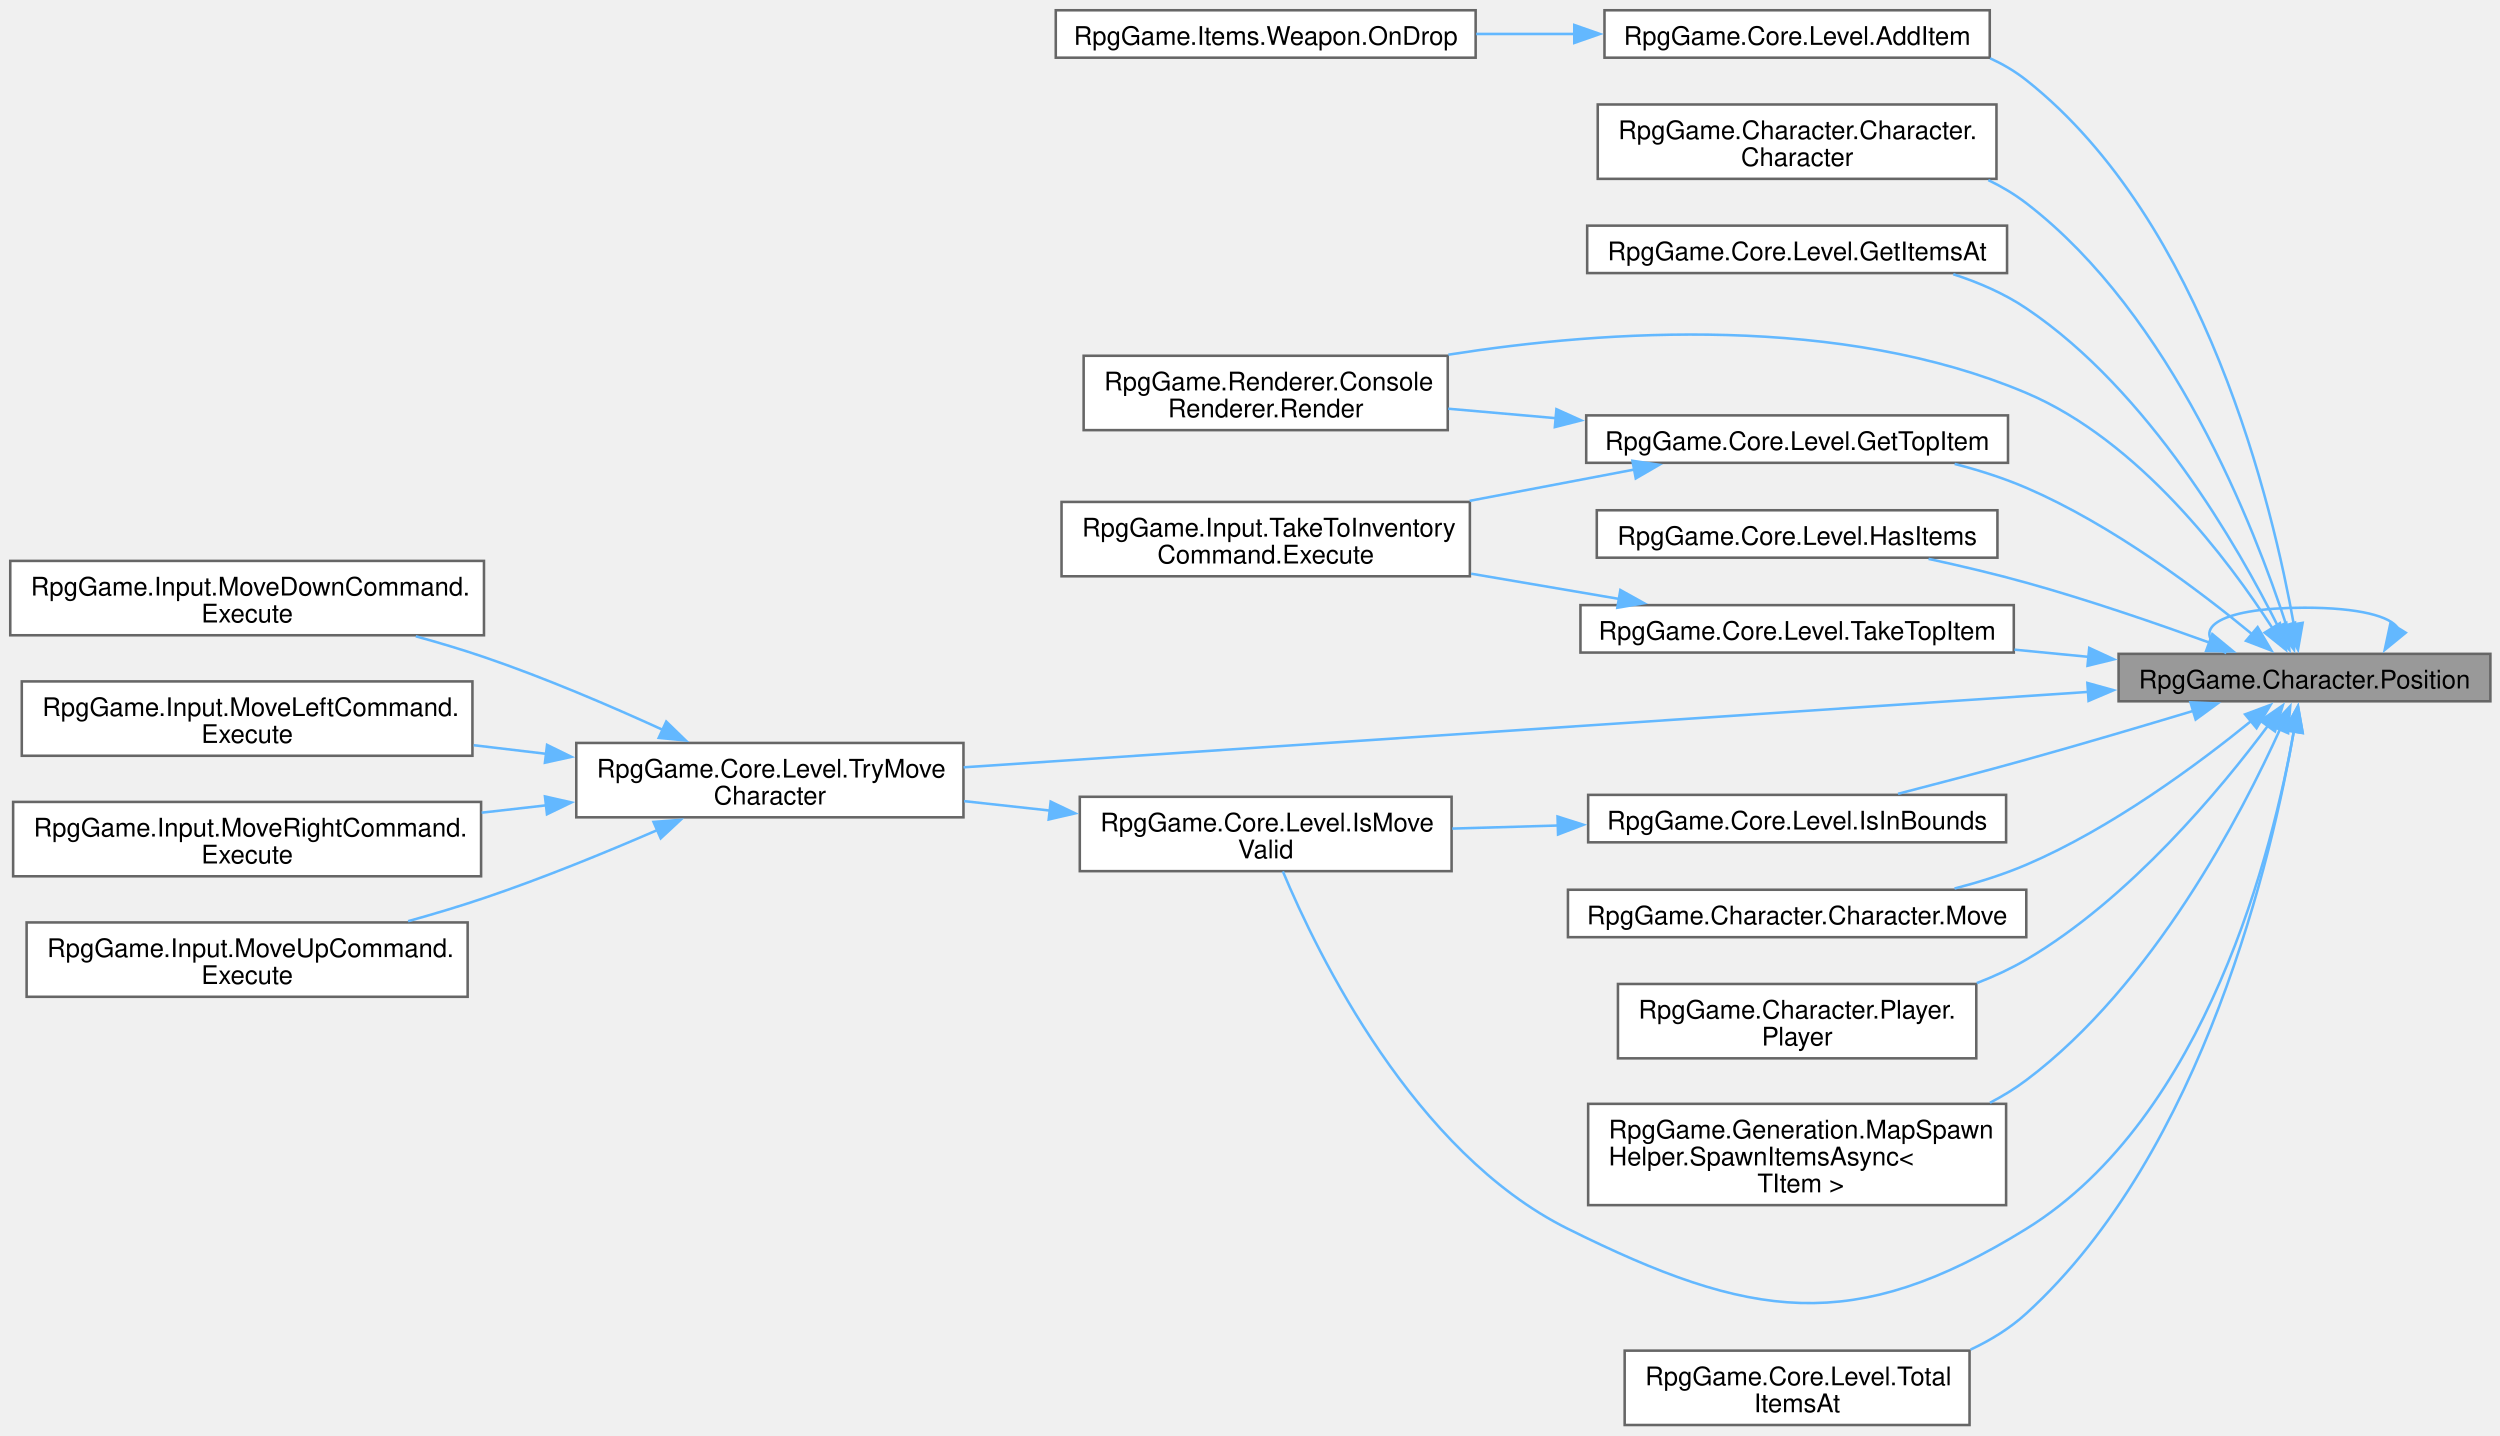
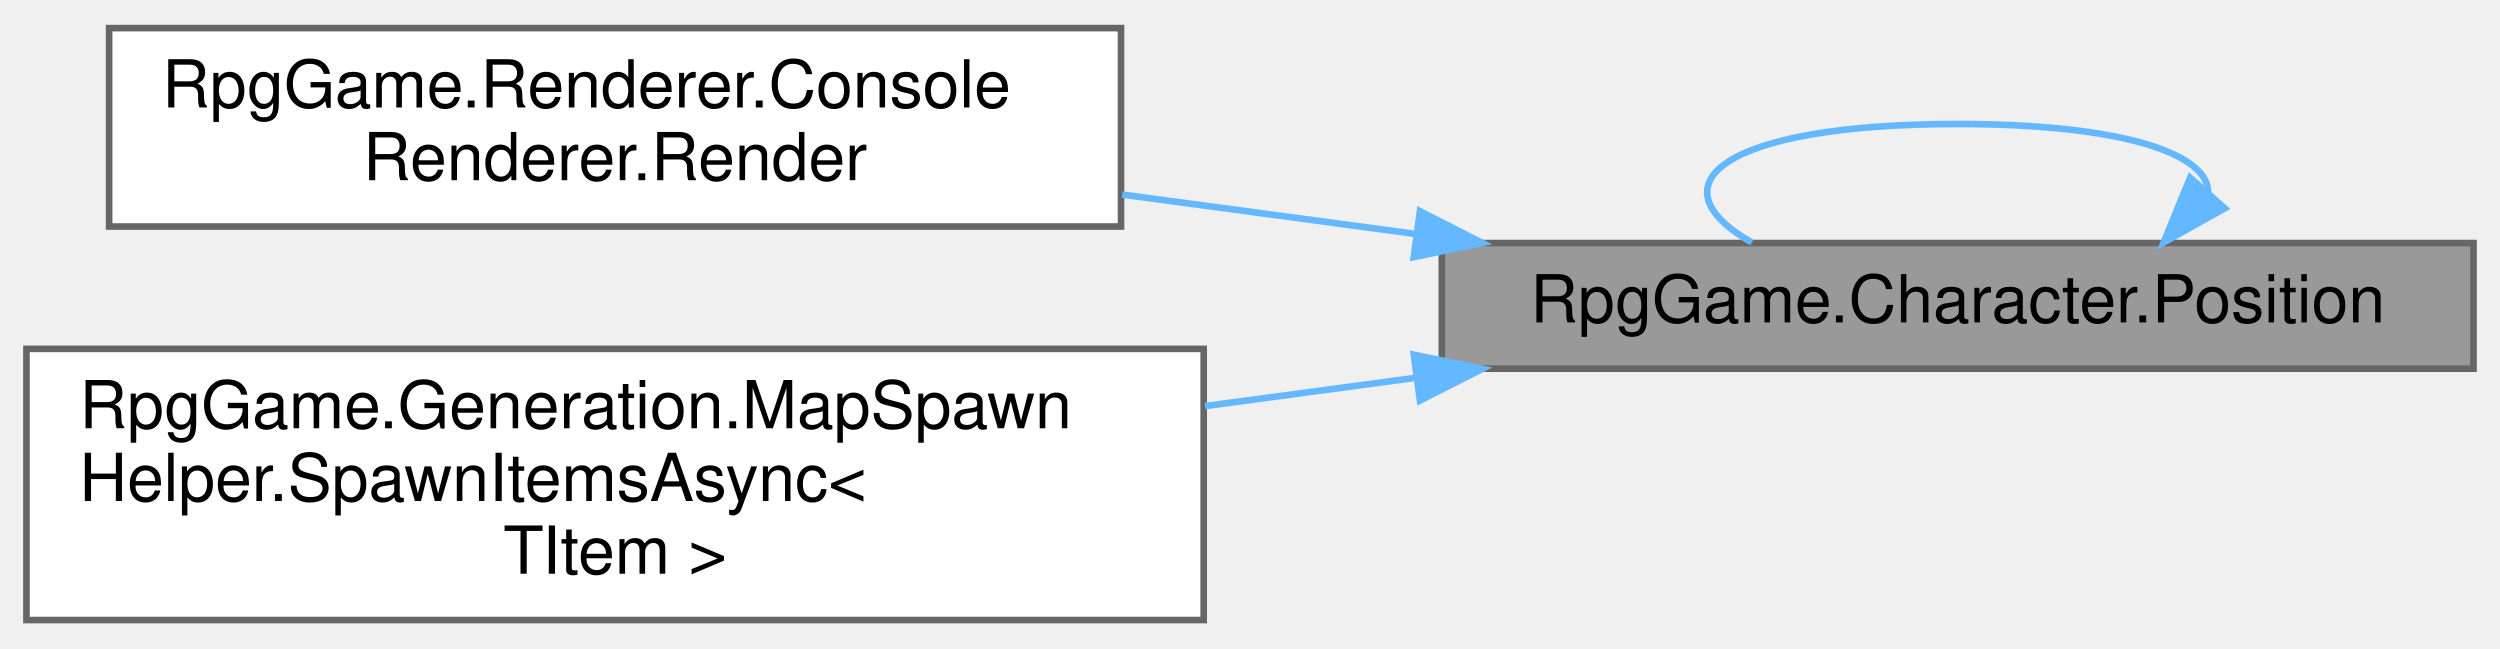
- <svg xmlns="http://www.w3.org/2000/svg" xmlns:xlink="http://www.w3.org/1999/xlink" width="975pt" height="560pt" viewBox="0.00 0.00 975.00 560.00">
-   <g id="graph0" class="graph" transform="scale(1 1) rotate(0) translate(4 555.75)">
+ <svg xmlns="http://www.w3.org/2000/svg" xmlns:xlink="http://www.w3.org/1999/xlink" width="378pt" height="98pt" viewBox="0.00 0.00 378.00 97.50">
+   <g id="graph0" class="graph" transform="scale(1 1) rotate(0) translate(4 93.5)">
    <g id="Node000001" class="node">
      <g id="a_Node000001">
        <a xlink:title="A record for tracking the position of Characters, Items, and Tiles if needed.">
-           <polygon fill="#999999" stroke="#666666" points="967.25,-300.75 822.25,-300.75 822.25,-282.25 967.25,-282.25 967.25,-300.75" />
-           <text xml:space="preserve" text-anchor="middle" x="894.75" y="-287.25" font-family="Helvetica,sans-Serif" font-size="10.00">RpgGame.Character.Position</text>
+           <polygon fill="#999999" stroke="#666666" points="370,-57 214,-57 214,-38 370,-38 370,-57" />
+           <text text-anchor="middle" x="292" y="-45" font-family="Helvetica,sans-Serif" font-size="10.00">RpgGame.Character.Position</text>
        </a>
      </g>
    </g>
-     <g id="edge19_Node000001_Node000001" class="edge">
-       <g id="a_edge19_Node000001_Node000001">
+     <g id="edge1_Node000001_Node000001" class="edge">
+       <g id="a_edge1_Node000001_Node000001">
        <a xlink:title=" ">
-           <path fill="none" stroke="#63b8ff" d="M931.19,-310.74C928.33,-315.34 916.18,-318.75 894.75,-318.75 859.58,-318.75 849.41,-309.57 864.25,-301" />
-           <polygon fill="#63b8ff" stroke="#63b8ff" points="934.23,-309 926.04,-302.29 928.26,-312.65 934.23,-309" />
+           <path fill="none" stroke="#63b8ff" d="M329.87,-64.69C329.87,-70.42 317.24,-75 292,-75 256.1,-75 245.72,-65.73 260.87,-57.08" />
+           <polygon fill="#63b8ff" stroke="#63b8ff" points="332.39,-62.25 323.13,-57.08 327.15,-66.89 332.39,-62.25" />
        </a>
      </g>
    </g>
    <g id="Node000002" class="node">
      <g id="a_Node000002">
-         <a xlink:href="classRpgGame_1_1Core_1_1Level.html#a377e083189e74d5d6ed5fd3234ebfa0f" target="_top" xlink:title="Adds an item to the specified position in the level.">
-           <polygon fill="white" stroke="#666666" points="772,-551.75 621.75,-551.75 621.75,-533.25 772,-533.25 772,-551.75" />
-           <text xml:space="preserve" text-anchor="middle" x="696.88" y="-538.25" font-family="Helvetica,sans-Serif" font-size="10.00">RpgGame.Core.Level.AddItem</text>
+         <a xlink:href="classRpgGame_1_1Renderer_1_1ConsoleRenderer.html#a8165e28216b39fd3fbd460f3541ddcf3" target="_top" xlink:title="Renders the current level state and player information to the console. If the help flag is set,...">
+           <polygon fill="white" stroke="#666666" points="165.5,-89.5 12.5,-89.5 12.5,-59.5 165.5,-59.5 165.5,-89.5" />
+           <text text-anchor="start" x="20.5" y="-77.5" font-family="Helvetica,sans-Serif" font-size="10.00">RpgGame.Renderer.Console</text>
+           <text text-anchor="middle" x="89" y="-66.5" font-family="Helvetica,sans-Serif" font-size="10.00">Renderer.Render</text>
        </a>
      </g>
    </g>
-     <g id="edge1_Node000001_Node000002" class="edge">
-       <g id="a_edge1_Node000001_Node000002">
+     <g id="edge2_Node000001_Node000002" class="edge">
+       <g id="a_edge2_Node000001_Node000002">
        <a xlink:title=" ">
-           <path fill="none" stroke="#63b8ff" d="M890.62,-312.01C882.47,-357.89 856.17,-469.14 786.25,-524.5 781.95,-527.9 777.18,-530.71 772.14,-533.02" />
-           <polygon fill="#63b8ff" stroke="#63b8ff" points="894.03,-312.83 892.21,-302.39 887.12,-311.69 894.03,-312.83" />
-         </a>
-       </g>
-     </g>
-     <g id="Node000004" class="node">
-       <g id="a_Node000004">
-         <a xlink:href="classRpgGame_1_1Character_1_1Character.html#a0ac1d1e2c82ab8bf5f82c829d841f5a9" target="_top" xlink:title="Initializes a new instance of the Character class.">
-           <polygon fill="white" stroke="#666666" points="774.62,-515 619.12,-515 619.12,-486 774.62,-486 774.62,-515" />
-           <text xml:space="preserve" text-anchor="start" x="627.12" y="-501.5" font-family="Helvetica,sans-Serif" font-size="10.00">RpgGame.Character.Character.</text>
-           <text xml:space="preserve" text-anchor="middle" x="696.88" y="-491" font-family="Helvetica,sans-Serif" font-size="10.00">Character</text>
-         </a>
-       </g>
-     </g>
-     <g id="edge3_Node000001_Node000004" class="edge">
-       <g id="a_edge3_Node000001_Node000004">
-         <a xlink:title=" ">
-           <path fill="none" stroke="#63b8ff" d="M887.77,-311.6C875.37,-349.77 843.15,-432.82 786.25,-476.5 781.71,-479.99 776.7,-482.97 771.44,-485.51" />
-           <polygon fill="#63b8ff" stroke="#63b8ff" points="891.03,-312.93 890.66,-302.34 884.34,-310.85 891.03,-312.93" />
-         </a>
-       </g>
-     </g>
-     <g id="Node000005" class="node">
-       <g id="a_Node000005">
-         <a xlink:href="classRpgGame_1_1Core_1_1Level.html#a8dc5a0a4583fa3f25b481b2302ac296a" target="_top" xlink:title="Retrieves all items located at a given position.">
-           <polygon fill="white" stroke="#666666" points="778.75,-467.75 615,-467.75 615,-449.25 778.75,-449.25 778.75,-467.75" />
-           <text xml:space="preserve" text-anchor="middle" x="696.88" y="-454.25" font-family="Helvetica,sans-Serif" font-size="10.00">RpgGame.Core.Level.GetItemsAt</text>
-         </a>
-       </g>
-     </g>
-     <g id="edge4_Node000001_Node000005" class="edge">
-       <g id="a_edge4_Node000001_Node000005">
-         <a xlink:title=" ">
-           <path fill="none" stroke="#63b8ff" d="M884.64,-311.03C869.05,-342.27 834.21,-403.25 786.25,-435.5 777.7,-441.25 767.79,-445.56 757.77,-448.8" />
-           <polygon fill="#63b8ff" stroke="#63b8ff" points="887.65,-312.86 888.85,-302.33 881.34,-309.81 887.65,-312.86" />
-         </a>
-       </g>
-     </g>
-     <g id="Node000006" class="node">
-       <g id="a_Node000006">
-         <a xlink:href="classRpgGame_1_1Core_1_1Level.html#a50c45cab6083fa428e8534c83d841f57" target="_top" xlink:title="Retrieves the top item at a position without removing it.">
-           <polygon fill="white" stroke="#666666" points="779.12,-393.75 614.62,-393.75 614.62,-375.25 779.12,-375.25 779.12,-393.75" />
-           <text xml:space="preserve" text-anchor="middle" x="696.88" y="-380.25" font-family="Helvetica,sans-Serif" font-size="10.00">RpgGame.Core.Level.GetTopItem</text>
-         </a>
-       </g>
-     </g>
-     <g id="edge5_Node000001_Node000006" class="edge">
-       <g id="a_edge5_Node000001_Node000006">
-         <a xlink:title=" ">
-           <path fill="none" stroke="#63b8ff" d="M874.33,-308.4C853.81,-325.37 819.83,-351.01 786.25,-365.5 777.46,-369.29 767.84,-372.36 758.29,-374.82" />
-           <polygon fill="#63b8ff" stroke="#63b8ff" points="876.47,-311.17 881.85,-302.05 871.95,-305.83 876.47,-311.17" />
-         </a>
-       </g>
-     </g>
-     <g id="Node000008" class="node">
-       <g id="a_Node000008">
-         <a xlink:href="classRpgGame_1_1Renderer_1_1ConsoleRenderer.html#a8165e28216b39fd3fbd460f3541ddcf3" target="_top" xlink:title="Renders the current level state and player information to the console. If the help flag is set,...">
-           <polygon fill="white" stroke="#666666" points="560.62,-417 418.62,-417 418.62,-388 560.62,-388 560.62,-417" />
-           <text xml:space="preserve" text-anchor="start" x="426.62" y="-403.5" font-family="Helvetica,sans-Serif" font-size="10.00">RpgGame.Renderer.Console</text>
-           <text xml:space="preserve" text-anchor="middle" x="489.62" y="-393" font-family="Helvetica,sans-Serif" font-size="10.00">Renderer.Render</text>
-         </a>
-       </g>
-     </g>
-     <g id="edge20_Node000001_Node000008" class="edge">
-       <g id="a_edge20_Node000001_Node000008">
-         <a xlink:title=" ">
-           <path fill="none" stroke="#63b8ff" d="M882.26,-310.76C865.18,-337.27 830.32,-383.83 786.25,-402.5 714.06,-433.08 622.77,-427.17 560.87,-417.42" />
-           <polygon fill="#63b8ff" stroke="#63b8ff" points="885.18,-312.7 887.48,-302.36 879.23,-309 885.18,-312.7" />
-         </a>
-       </g>
-     </g>
-     <g id="Node000009" class="node">
-       <g id="a_Node000009">
-         <a xlink:href="classRpgGame_1_1Core_1_1Level.html#ac68b41346b7e69417e0d275e9dba7f4b" target="_top" xlink:title="Determines whether any items exist at a given position.">
-           <polygon fill="white" stroke="#666666" points="775,-356.75 618.75,-356.75 618.75,-338.25 775,-338.25 775,-356.75" />
-           <text xml:space="preserve" text-anchor="middle" x="696.88" y="-343.25" font-family="Helvetica,sans-Serif" font-size="10.00">RpgGame.Core.Level.HasItems</text>
-         </a>
-       </g>
-     </g>
-     <g id="edge8_Node000001_Node000009" class="edge">
-       <g id="a_edge8_Node000001_Node000009">
-         <a xlink:title=" ">
-           <path fill="none" stroke="#63b8ff" d="M857.84,-305.07C837.11,-312.59 810.43,-321.77 786.25,-328.5 774,-331.91 760.66,-335.07 748.14,-337.78" />
-           <polygon fill="#63b8ff" stroke="#63b8ff" points="858.79,-308.45 866.97,-301.71 856.38,-301.88 858.79,-308.45" />
-         </a>
-       </g>
-     </g>
-     <g id="Node000010" class="node">
-       <g id="a_Node000010">
-         <a xlink:href="classRpgGame_1_1Core_1_1Level.html#a29d79bf5cda2e96ca6e823f9d5772db0" target="_top" xlink:title="Checks whether the specified position lies within the level boundaries.">
-           <polygon fill="white" stroke="#666666" points="778.38,-245.75 615.38,-245.75 615.38,-227.25 778.38,-227.25 778.38,-245.75" />
-           <text xml:space="preserve" text-anchor="middle" x="696.88" y="-232.25" font-family="Helvetica,sans-Serif" font-size="10.00">RpgGame.Core.Level.IsInBounds</text>
-         </a>
-       </g>
-     </g>
-     <g id="edge9_Node000001_Node000010" class="edge">
-       <g id="a_edge9_Node000001_Node000010">
-         <a xlink:title=" ">
-           <path fill="none" stroke="#63b8ff" d="M851.5,-278.55C831.73,-272.59 807.83,-265.52 786.25,-259.5 769.91,-254.94 751.79,-250.18 736.23,-246.17" />
-           <polygon fill="#63b8ff" stroke="#63b8ff" points="850.28,-281.84 860.87,-281.39 852.31,-275.14 850.28,-281.84" />
-         </a>
-       </g>
-     </g>
-     <g id="Node000011" class="node">
-       <g id="a_Node000011">
-         <a xlink:href="classRpgGame_1_1Core_1_1Level.html#af9e6a4b820c77f9390aed74bdc0f1c8a" target="_top" xlink:title="Determines whether a character can move to the specified position.">
-           <polygon fill="white" stroke="#666666" points="562.12,-245 417.12,-245 417.12,-216 562.12,-216 562.12,-245" />
-           <text xml:space="preserve" text-anchor="start" x="425.12" y="-231.5" font-family="Helvetica,sans-Serif" font-size="10.00">RpgGame.Core.Level.IsMove</text>
-           <text xml:space="preserve" text-anchor="middle" x="489.62" y="-221" font-family="Helvetica,sans-Serif" font-size="10.00">Valid</text>
-         </a>
-       </g>
-     </g>
-     <g id="edge16_Node000001_Node000011" class="edge">
-       <g id="a_edge16_Node000001_Node000011">
-         <a xlink:title=" ">
-           <path fill="none" stroke="#63b8ff" d="M890.62,-270.66C882.63,-225.69 856.84,-120.13 786.25,-76.5 718.67,-34.73 678.66,-41.17 607.5,-76.5 547.37,-106.35 509.86,-183.55 496.32,-215.9" />
-           <polygon fill="#63b8ff" stroke="#63b8ff" points="887.14,-271.06 892.22,-280.36 894.05,-269.93 887.14,-271.06" />
-         </a>
-       </g>
-     </g>
-     <g id="Node000012" class="node">
-       <g id="a_Node000012">
-         <a xlink:href="classRpgGame_1_1Core_1_1Level.html#a069520f8d4f28477ce45023ad97fbd95" target="_top" xlink:title="Attempts to move a character to a new position if the move is valid. Also handles item interactions f...">
-           <polygon fill="white" stroke="#666666" points="371.75,-266 220.75,-266 220.75,-237 371.75,-237 371.75,-266" />
-           <text xml:space="preserve" text-anchor="start" x="228.75" y="-252.5" font-family="Helvetica,sans-Serif" font-size="10.00">RpgGame.Core.Level.TryMove</text>
-           <text xml:space="preserve" text-anchor="middle" x="296.25" y="-242" font-family="Helvetica,sans-Serif" font-size="10.00">Character</text>
-         </a>
-       </g>
-     </g>
-     <g id="edge25_Node000001_Node000012" class="edge">
-       <g id="a_edge25_Node000001_Node000012">
-         <a xlink:title=" ">
-           <path fill="none" stroke="#63b8ff" d="M810.46,-285.91C693.81,-278.09 483.55,-263.99 371.8,-256.5" />
-           <polygon fill="#63b8ff" stroke="#63b8ff" points="810.08,-289.4 820.29,-286.57 810.54,-282.41 810.08,-289.4" />
-         </a>
-       </g>
-     </g>
-     <g id="Node000017" class="node">
-       <g id="a_Node000017">
-         <a xlink:href="classRpgGame_1_1Character_1_1Character.html#a20a9733d47e107044963881b844a7fec" target="_top" xlink:title="Moves the character to a new position.">
-           <polygon fill="white" stroke="#666666" points="786.25,-208.75 607.5,-208.75 607.5,-190.25 786.25,-190.25 786.25,-208.75" />
-           <text xml:space="preserve" text-anchor="middle" x="696.88" y="-195.25" font-family="Helvetica,sans-Serif" font-size="10.00">RpgGame.Character.Character.Move</text>
-         </a>
-       </g>
-     </g>
-     <g id="edge17_Node000001_Node000017" class="edge">
-       <g id="a_edge17_Node000001_Node000017">
-         <a xlink:title=" ">
-           <path fill="none" stroke="#63b8ff" d="M873.96,-274.57C853.37,-257.84 819.56,-232.74 786.25,-218.5 777.45,-214.74 767.82,-211.69 758.27,-209.23" />
-           <polygon fill="#63b8ff" stroke="#63b8ff" points="871.59,-277.15 881.52,-280.85 876.06,-271.77 871.59,-277.15" />
-         </a>
-       </g>
-     </g>
-     <g id="Node000018" class="node">
-       <g id="a_Node000018">
-         <a xlink:href="classRpgGame_1_1Character_1_1Player.html#a3f2914f11b2b3e355196bb214a6bfc36" target="_top" xlink:title="Initializes a new instance of the Player class.">
-           <polygon fill="white" stroke="#666666" points="766.75,-172 627,-172 627,-143 766.75,-143 766.75,-172" />
-           <text xml:space="preserve" text-anchor="start" x="635" y="-158.5" font-family="Helvetica,sans-Serif" font-size="10.00">RpgGame.Character.Player.</text>
-           <text xml:space="preserve" text-anchor="middle" x="696.88" y="-148" font-family="Helvetica,sans-Serif" font-size="10.00">Player</text>
-         </a>
-       </g>
-     </g>
-     <g id="edge18_Node000001_Node000018" class="edge">
-       <g id="a_edge18_Node000001_Node000018">
-         <a xlink:title=" ">
-           <path fill="none" stroke="#63b8ff" d="M880.62,-272.87C862.3,-248.26 826.72,-205.27 786.25,-181.5 780.22,-177.96 773.65,-174.92 766.91,-172.33" />
-           <polygon fill="#63b8ff" stroke="#63b8ff" points="877.58,-274.64 886.29,-280.67 883.24,-270.52 877.58,-274.64" />
-         </a>
-       </g>
-     </g>
-     <g id="Node000019" class="node">
-       <g id="a_Node000019">
-         <a xlink:href="classRpgGame_1_1Generation_1_1MapSpawnHelper.html#a1d4ada95af130a739159a6b306a5cf3b" target="_top" xlink:title=" ">
-           <polygon fill="white" stroke="#666666" points="778.38,-125.25 615.38,-125.25 615.38,-85.75 778.38,-85.75 778.38,-125.25" />
-           <text xml:space="preserve" text-anchor="start" x="623.38" y="-111.75" font-family="Helvetica,sans-Serif" font-size="10.00">RpgGame.Generation.MapSpawn</text>
-           <text xml:space="preserve" text-anchor="start" x="623.38" y="-101.25" font-family="Helvetica,sans-Serif" font-size="10.00">Helper.SpawnItemsAsync&lt;</text>
-           <text xml:space="preserve" text-anchor="middle" x="696.88" y="-90.75" font-family="Helvetica,sans-Serif" font-size="10.00"> TItem &gt;</text>
-         </a>
-       </g>
-     </g>
-     <g id="edge21_Node000001_Node000019" class="edge">
-       <g id="a_edge21_Node000001_Node000019">
-         <a xlink:title=" ">
-           <path fill="none" stroke="#63b8ff" d="M885.29,-271.49C870.23,-238.23 835.65,-171.57 786.25,-134.5 781.86,-131.2 777.07,-128.27 772.08,-125.67" />
-           <polygon fill="#63b8ff" stroke="#63b8ff" points="881.96,-272.62 889.19,-280.37 888.37,-269.81 881.96,-272.62" />
-         </a>
-       </g>
-     </g>
-     <g id="Node000020" class="node">
-       <g id="a_Node000020">
-         <a xlink:href="classRpgGame_1_1Core_1_1Level.html#a0755988cf7c365fe2e38416a4f62272f" target="_top" xlink:title="Removes and returns the top item at a given position.">
-           <polygon fill="white" stroke="#666666" points="781.38,-319.75 612.38,-319.75 612.38,-301.25 781.38,-301.25 781.38,-319.75" />
-           <text xml:space="preserve" text-anchor="middle" x="696.88" y="-306.25" font-family="Helvetica,sans-Serif" font-size="10.00">RpgGame.Core.Level.TakeTopItem</text>
-         </a>
-       </g>
-     </g>
-     <g id="edge22_Node000001_Node000020" class="edge">
-       <g id="a_edge22_Node000001_Node000020">
-         <a xlink:title=" ">
-           <path fill="none" stroke="#63b8ff" d="M810.73,-299.55C801.1,-300.49 791.28,-301.44 781.64,-302.38" />
-           <polygon fill="#63b8ff" stroke="#63b8ff" points="810.8,-303.06 820.42,-298.61 810.13,-296.1 810.8,-303.06" />
-         </a>
-       </g>
-     </g>
-     <g id="Node000021" class="node">
-       <g id="a_Node000021">
-         <a xlink:href="classRpgGame_1_1Core_1_1Level.html#a3f7bc3368d44ad1e29bbe628c0f93750" target="_top" xlink:title="Returns the total number of items at a given position.">
-           <polygon fill="white" stroke="#666666" points="764.12,-29 629.62,-29 629.62,0 764.12,0 764.12,-29" />
-           <text xml:space="preserve" text-anchor="start" x="637.62" y="-15.5" font-family="Helvetica,sans-Serif" font-size="10.00">RpgGame.Core.Level.Total</text>
-           <text xml:space="preserve" text-anchor="middle" x="696.88" y="-5" font-family="Helvetica,sans-Serif" font-size="10.00">ItemsAt</text>
-         </a>
-       </g>
-     </g>
-     <g id="edge24_Node000001_Node000021" class="edge">
-       <g id="a_edge24_Node000001_Node000021">
-         <a xlink:title=" ">
-           <path fill="none" stroke="#63b8ff" d="M890.6,-270.6C882.36,-223.24 855.8,-106.94 786.25,-43.5 779.93,-37.73 772.43,-33.11 764.53,-29.41" />
-           <polygon fill="#63b8ff" stroke="#63b8ff" points="887.12,-270.99 892.18,-280.3 894.03,-269.87 887.12,-270.99" />
+           <path fill="none" stroke="#63b8ff" d="M210.09,-58.37C195.43,-60.34 180.19,-62.39 165.68,-64.33" />
+           <polygon fill="#63b8ff" stroke="#63b8ff" points="210.69,-61.82 220.13,-57.02 209.76,-54.88 210.69,-61.82" />
        </a>
      </g>
    </g>
    <g id="Node000003" class="node">
      <g id="a_Node000003">
-         <a xlink:href="classRpgGame_1_1Items_1_1Weapon.html#a339e37ae4e04120d793116e8ab6b48d7" target="_top" xlink:title="Drops the weapon onto the current level at the player's position.">
-           <polygon fill="white" stroke="#666666" points="571.5,-551.75 407.75,-551.75 407.75,-533.25 571.5,-533.25 571.5,-551.75" />
-           <text xml:space="preserve" text-anchor="middle" x="489.62" y="-538.25" font-family="Helvetica,sans-Serif" font-size="10.00">RpgGame.Items.Weapon.OnDrop</text>
+         <a xlink:href="classRpgGame_1_1Generation_1_1MapSpawnHelper.html#a1d4ada95af130a739159a6b306a5cf3b" target="_top" xlink:title="Asynchronously places a number of items at random walkable locations on the given level.">
+           <polygon fill="white" stroke="#666666" points="178,-41 0,-41 0,0 178,0 178,-41" />
+           <text text-anchor="start" x="8" y="-29" font-family="Helvetica,sans-Serif" font-size="10.00">RpgGame.Generation.MapSpawn</text>
+           <text text-anchor="start" x="8" y="-18" font-family="Helvetica,sans-Serif" font-size="10.00">Helper.SpawnItemsAsync&lt;</text>
+           <text text-anchor="middle" x="89" y="-7" font-family="Helvetica,sans-Serif" font-size="10.00"> TItem &gt;</text>
        </a>
      </g>
    </g>
-     <g id="edge2_Node000002_Node000003" class="edge">
-       <g id="a_edge2_Node000002_Node000003">
+     <g id="edge3_Node000001_Node000003" class="edge">
+       <g id="a_edge3_Node000001_Node000003">
        <a xlink:title=" ">
-           <path fill="none" stroke="#63b8ff" d="M610.35,-542.5C597.56,-542.5 584.4,-542.5 571.7,-542.5" />
-           <polygon fill="#63b8ff" stroke="#63b8ff" points="609.97,-546 619.97,-542.5 609.97,-539 609.97,-546" />
-         </a>
-       </g>
-     </g>
-     <g id="Node000007" class="node">
-       <g id="a_Node000007">
-         <a xlink:href="classRpgGame_1_1Input_1_1TakeToInventoryCommand.html#a267b724b8c02cf1e7901f971131110fa" target="_top" xlink:title="Executes the command using provided game objects.Typically 1 to indicate the game should continue,...">
-           <polygon fill="white" stroke="#666666" points="569.25,-360 410,-360 410,-331 569.25,-331 569.25,-360" />
-           <text xml:space="preserve" text-anchor="start" x="418" y="-346.5" font-family="Helvetica,sans-Serif" font-size="10.00">RpgGame.Input.TakeToInventory</text>
-           <text xml:space="preserve" text-anchor="middle" x="489.62" y="-336" font-family="Helvetica,sans-Serif" font-size="10.00">Command.Execute</text>
-         </a>
-       </g>
-     </g>
-     <g id="edge6_Node000006_Node000007" class="edge">
-       <g id="a_edge6_Node000006_Node000007">
-         <a xlink:title=" ">
-           <path fill="none" stroke="#63b8ff" d="M633.33,-372.62C613.1,-368.77 590.41,-364.46 569.17,-360.43" />
-           <polygon fill="#63b8ff" stroke="#63b8ff" points="632.65,-376.05 643.12,-374.48 633.95,-369.17 632.65,-376.05" />
-         </a>
-       </g>
-     </g>
-     <g id="edge7_Node000006_Node000008" class="edge">
-       <g id="a_edge7_Node000006_Node000008">
-         <a xlink:title=" ">
-           <path fill="none" stroke="#63b8ff" d="M602.89,-392.65C588.75,-393.89 574.35,-395.16 560.8,-396.35" />
-           <polygon fill="#63b8ff" stroke="#63b8ff" points="603,-396.16 612.66,-391.8 602.39,-389.19 603,-396.16" />
-         </a>
-       </g>
-     </g>
-     <g id="edge10_Node000010_Node000011" class="edge">
-       <g id="a_edge10_Node000010_Node000011">
-         <a xlink:title=" ">
-           <path fill="none" stroke="#63b8ff" d="M603.95,-233.81C590.01,-233.41 575.81,-232.99 562.38,-232.6" />
-           <polygon fill="#63b8ff" stroke="#63b8ff" points="603.44,-237.3 613.54,-234.09 603.64,-230.3 603.44,-237.3" />
-         </a>
-       </g>
-     </g>
-     <g id="edge11_Node000011_Node000012" class="edge">
-       <g id="a_edge11_Node000011_Node000012">
-         <a xlink:title=" ">
-           <path fill="none" stroke="#63b8ff" d="M405.72,-239.6C394.51,-240.83 383.07,-242.08 372.01,-243.3" />
-           <polygon fill="#63b8ff" stroke="#63b8ff" points="405.76,-243.11 415.32,-238.54 404.99,-236.16 405.76,-243.11" />
-         </a>
-       </g>
-     </g>
-     <g id="Node000013" class="node">
-       <g id="a_Node000013">
-         <a xlink:href="classRpgGame_1_1Input_1_1MoveDownCommand.html#ae2bb14b8cd81c7dfd4c024e7816d3856" target="_top" xlink:title="Executes the command using provided game objects.Typically 1 to indicate the game should continue,...">
-           <polygon fill="white" stroke="#666666" points="184.75,-337 0,-337 0,-308 184.75,-308 184.75,-337" />
-           <text xml:space="preserve" text-anchor="start" x="8" y="-323.5" font-family="Helvetica,sans-Serif" font-size="10.00">RpgGame.Input.MoveDownCommand.</text>
-           <text xml:space="preserve" text-anchor="middle" x="92.38" y="-313" font-family="Helvetica,sans-Serif" font-size="10.00">Execute</text>
-         </a>
-       </g>
-     </g>
-     <g id="edge12_Node000012_Node000013" class="edge">
-       <g id="a_edge12_Node000012_Node000013">
-         <a xlink:title=" ">
-           <path fill="none" stroke="#63b8ff" d="M254.54,-271.08C233.94,-280.5 208.35,-291.46 184.75,-299.5 176.23,-302.4 167.16,-305.12 158.16,-307.59" />
-           <polygon fill="#63b8ff" stroke="#63b8ff" points="255.84,-274.34 263.45,-266.96 252.9,-267.98 255.84,-274.34" />
-         </a>
-       </g>
-     </g>
-     <g id="Node000014" class="node">
-       <g id="a_Node000014">
-         <a xlink:href="classRpgGame_1_1Input_1_1MoveLeftCommand.html#a6f72bae13e13dfec5271a62e066d6c6e" target="_top" xlink:title="Executes the command using provided game objects.Typically 1 to indicate the game should continue,...">
-           <polygon fill="white" stroke="#666666" points="180.25,-290 4.5,-290 4.5,-261 180.25,-261 180.25,-290" />
-           <text xml:space="preserve" text-anchor="start" x="12.5" y="-276.5" font-family="Helvetica,sans-Serif" font-size="10.00">RpgGame.Input.MoveLeftCommand.</text>
-           <text xml:space="preserve" text-anchor="middle" x="92.38" y="-266" font-family="Helvetica,sans-Serif" font-size="10.00">Execute</text>
-         </a>
-       </g>
-     </g>
-     <g id="edge13_Node000012_Node000014" class="edge">
-       <g id="a_edge13_Node000012_Node000014">
-         <a xlink:title=" ">
-           <path fill="none" stroke="#63b8ff" d="M209.05,-261.75C199.68,-262.86 190.13,-264 180.75,-265.11" />
-           <polygon fill="#63b8ff" stroke="#63b8ff" points="209.35,-265.24 218.86,-260.58 208.52,-258.29 209.35,-265.24" />
-         </a>
-       </g>
-     </g>
-     <g id="Node000015" class="node">
-       <g id="a_Node000015">
-         <a xlink:href="classRpgGame_1_1Input_1_1MoveRightCommand.html#addf3f1cf8496209ebc90dca7ab2e8e44" target="_top" xlink:title="Executes the command using provided game objects.Typically 1 to indicate the game should continue,...">
-           <polygon fill="white" stroke="#666666" points="183.62,-243 1.12,-243 1.12,-214 183.62,-214 183.62,-243" />
-           <text xml:space="preserve" text-anchor="start" x="9.12" y="-229.5" font-family="Helvetica,sans-Serif" font-size="10.00">RpgGame.Input.MoveRightCommand.</text>
-           <text xml:space="preserve" text-anchor="middle" x="92.38" y="-219" font-family="Helvetica,sans-Serif" font-size="10.00">Execute</text>
-         </a>
-       </g>
-     </g>
-     <g id="edge14_Node000012_Node000015" class="edge">
-       <g id="a_edge14_Node000012_Node000015">
-         <a xlink:title=" ">
-           <path fill="none" stroke="#63b8ff" d="M209.09,-241.68C200.73,-240.73 192.25,-239.76 183.85,-238.81" />
-           <polygon fill="#63b8ff" stroke="#63b8ff" points="208.53,-245.14 218.86,-242.8 209.32,-238.19 208.53,-245.14" />
-         </a>
-       </g>
-     </g>
-     <g id="Node000016" class="node">
-       <g id="a_Node000016">
-         <a xlink:href="classRpgGame_1_1Input_1_1MoveUpCommand.html#a0db6076a2d209af09ab0149e5fef7674" target="_top" xlink:title="Executes the command using provided game objects.Typically 1 to indicate the game should continue,...">
-           <polygon fill="white" stroke="#666666" points="178.38,-196 6.38,-196 6.38,-167 178.38,-167 178.38,-196" />
-           <text xml:space="preserve" text-anchor="start" x="14.38" y="-182.5" font-family="Helvetica,sans-Serif" font-size="10.00">RpgGame.Input.MoveUpCommand.</text>
-           <text xml:space="preserve" text-anchor="middle" x="92.38" y="-172" font-family="Helvetica,sans-Serif" font-size="10.00">Execute</text>
-         </a>
-       </g>
-     </g>
-     <g id="edge15_Node000012_Node000016" class="edge">
-       <g id="a_edge15_Node000012_Node000016">
-         <a xlink:title=" ">
-           <path fill="none" stroke="#63b8ff" d="M252.37,-232.03C232.11,-223.25 207.45,-213.16 184.75,-205.5 175.27,-202.3 165.12,-199.26 155.16,-196.49" />
-           <polygon fill="#63b8ff" stroke="#63b8ff" points="250.87,-235.2 261.44,-236.01 253.68,-228.79 250.87,-235.2" />
-         </a>
-       </g>
-     </g>
-     <g id="edge23_Node000020_Node000007" class="edge">
-       <g id="a_edge23_Node000020_Node000007">
-         <a xlink:title=" ">
-           <path fill="none" stroke="#63b8ff" d="M627.43,-322.17C608.93,-325.33 588.76,-328.77 569.73,-332.01" />
-           <polygon fill="#63b8ff" stroke="#63b8ff" points="627.94,-325.64 637.21,-320.5 626.76,-318.73 627.94,-325.64" />
+           <path fill="none" stroke="#63b8ff" d="M210.16,-36.64C199.64,-35.23 188.82,-33.77 178.19,-32.35" />
+           <polygon fill="#63b8ff" stroke="#63b8ff" points="209.76,-40.12 220.13,-37.98 210.69,-33.18 209.76,-40.12" />
        </a>
      </g>
    </g>
  </g>
</svg>
